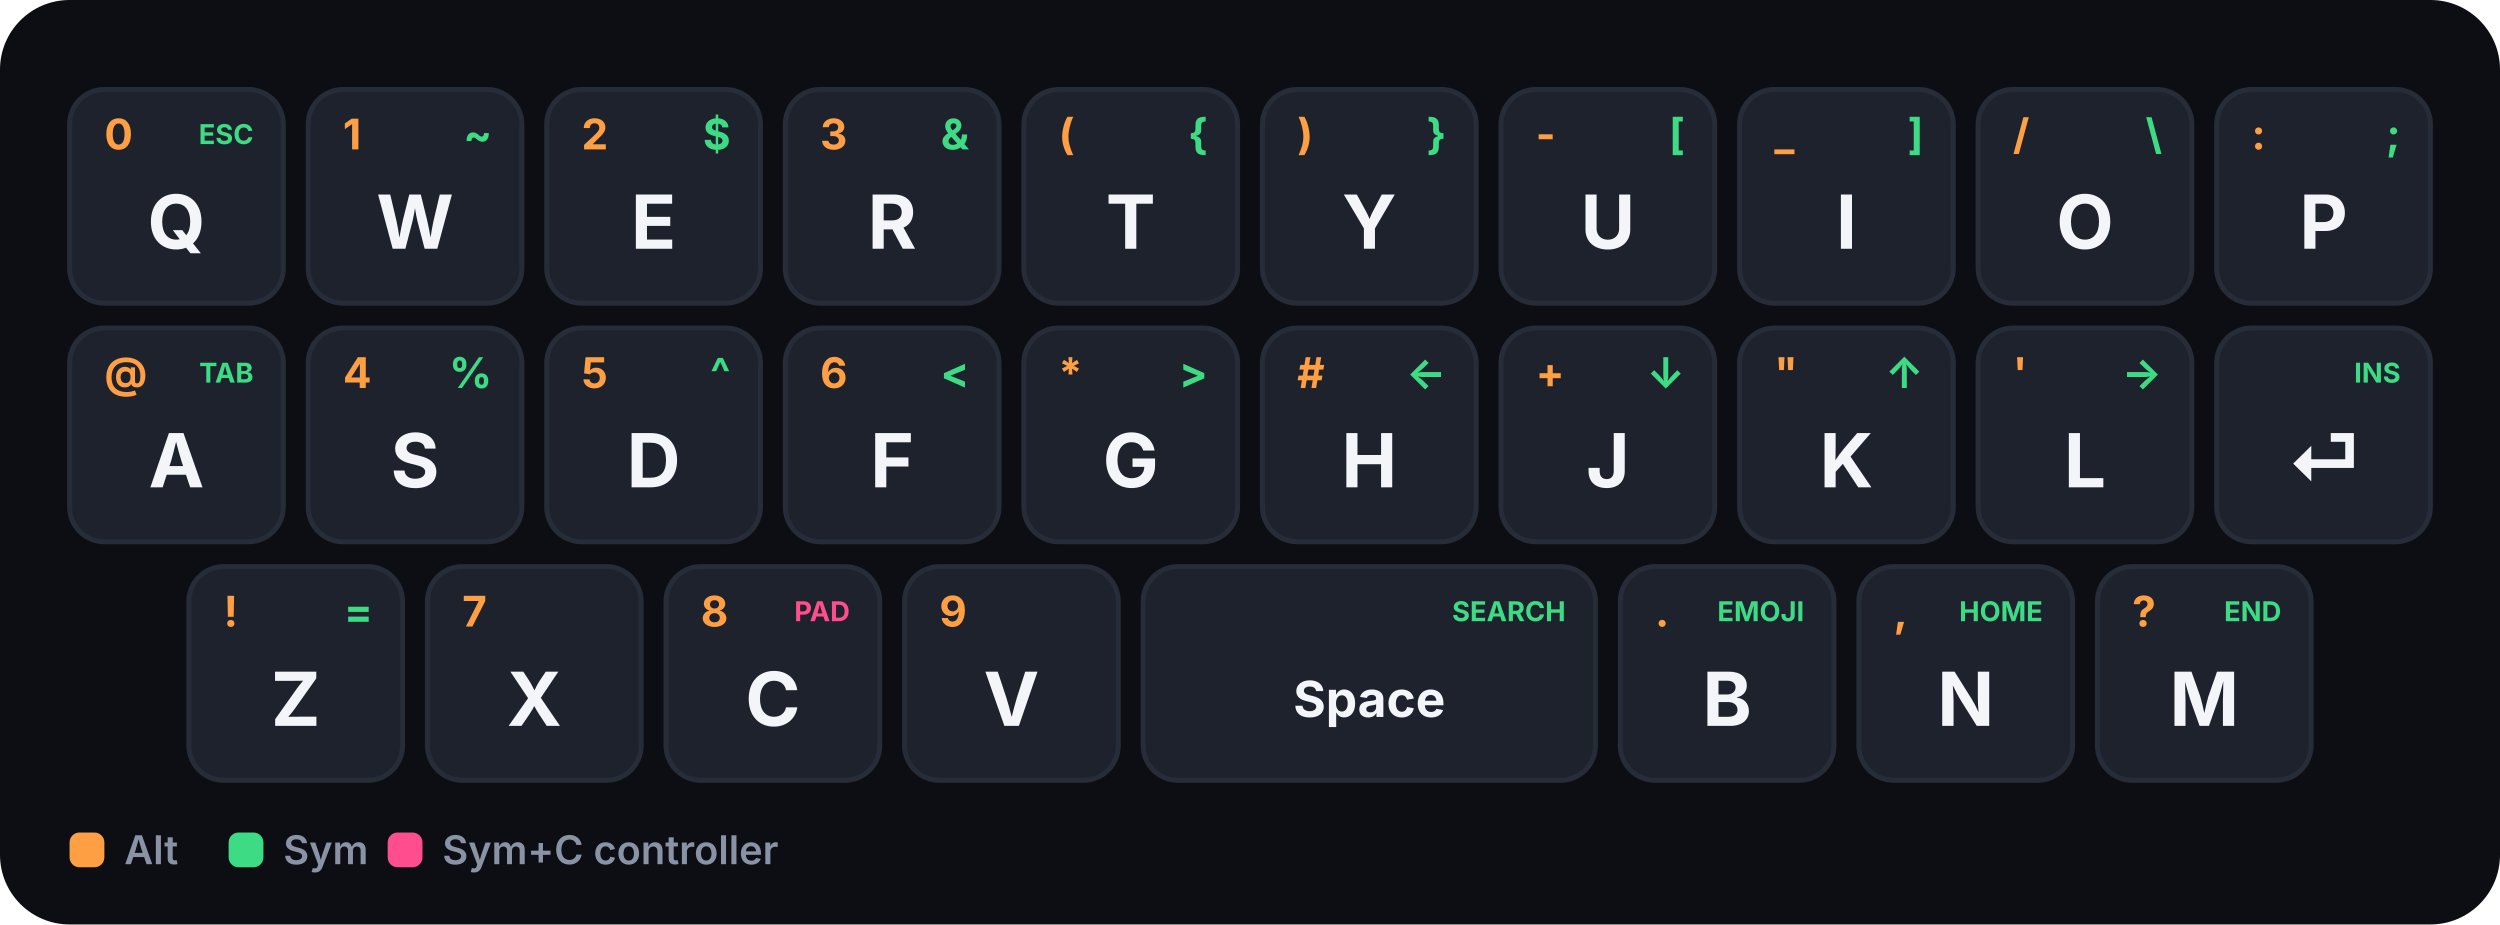
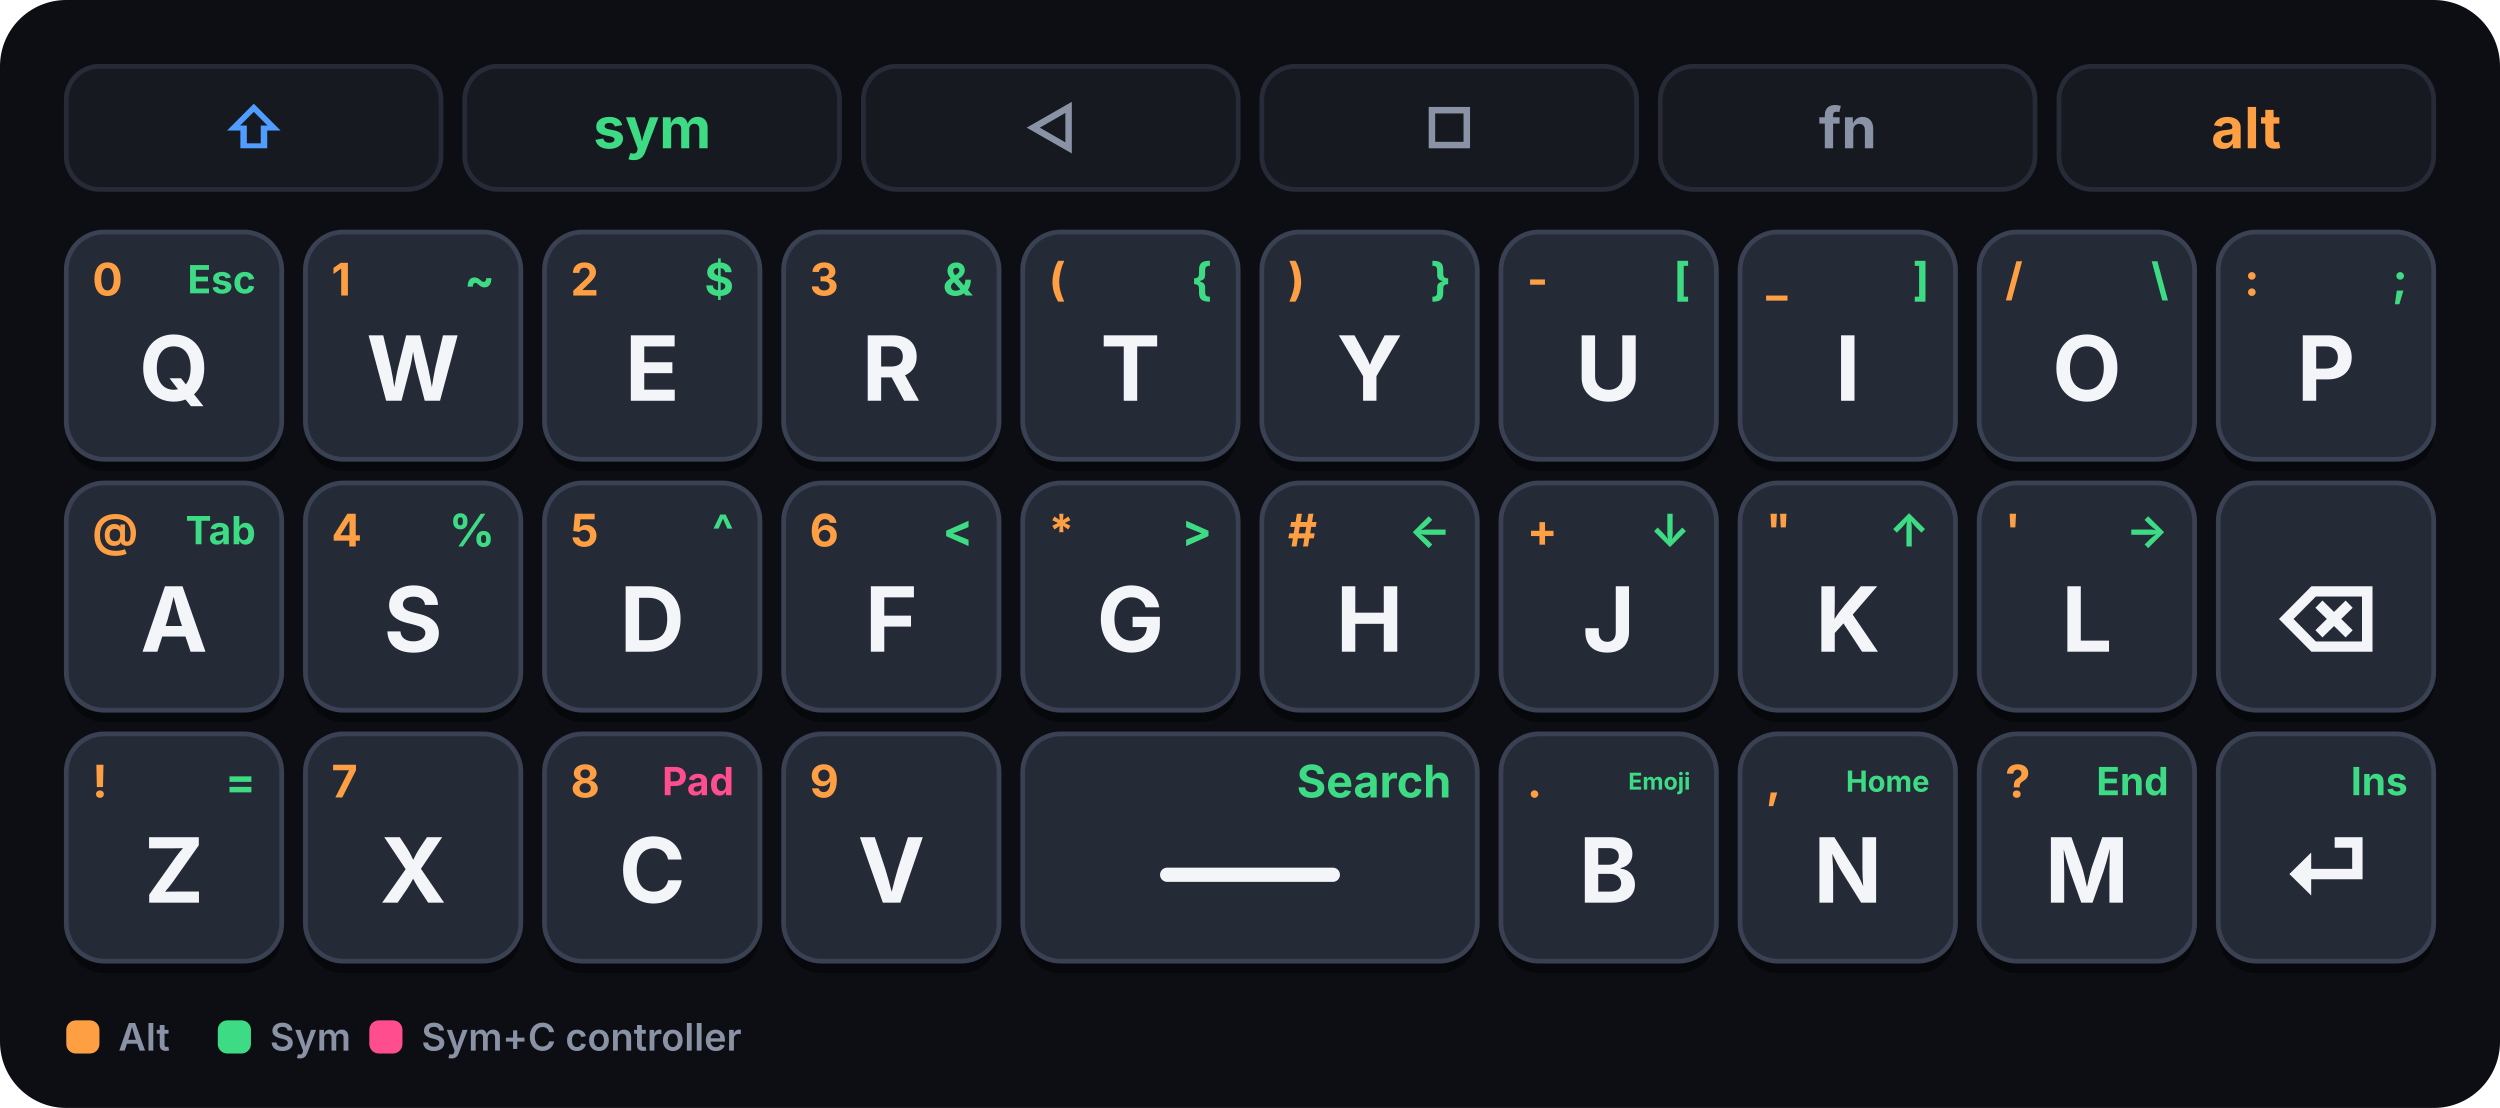
- <svg xmlns="http://www.w3.org/2000/svg" width="1006" height="372" viewBox="0 0 1006 372">
-   <rect width="1006" height="372" rx="28" fill="#0C0E13" />
-   <rect x="28.0" y="36" width="86" height="86" rx="14" fill="#1E222D" stroke="#272C39" stroke-width="2" />
-   <text x="71.0" y="89.3" dy="0.36em" font-family="Inter, 'Segoe UI', Roboto, Helvetica, Arial, sans-serif" font-size="30.0" font-weight="700" fill="#F3F5F9" text-anchor="middle">Q</text>
-   <text x="42.0" y="54.0" dy="0.36em" font-family="Inter, 'Segoe UI', Roboto, Helvetica, Arial, sans-serif" font-size="17.0" font-weight="700" fill="#FF9F43" text-anchor="start">0</text>
-   <text x="102.0" y="54.0" dy="0.36em" font-family="Inter, 'Segoe UI', Roboto, Helvetica, Arial, sans-serif" font-size="11.0" font-weight="700" fill="#3DDC84" text-anchor="end">ESC</text>
-   <rect x="124.0" y="36" width="86" height="86" rx="14" fill="#1E222D" stroke="#272C39" stroke-width="2" />
-   <text x="167.0" y="89.3" dy="0.36em" font-family="Inter, 'Segoe UI', Roboto, Helvetica, Arial, sans-serif" font-size="30.0" font-weight="700" fill="#F3F5F9" text-anchor="middle">W</text>
-   <text x="138.0" y="54.0" dy="0.36em" font-family="Inter, 'Segoe UI', Roboto, Helvetica, Arial, sans-serif" font-size="17.0" font-weight="700" fill="#FF9F43" text-anchor="start">1</text>
-   <text x="198.0" y="54.0" dy="0.36em" font-family="Inter, 'Segoe UI', Roboto, Helvetica, Arial, sans-serif" font-size="17.0" font-weight="700" fill="#3DDC84" text-anchor="end">~</text>
-   <rect x="220.0" y="36" width="86" height="86" rx="14" fill="#1E222D" stroke="#272C39" stroke-width="2" />
-   <text x="263.0" y="89.3" dy="0.36em" font-family="Inter, 'Segoe UI', Roboto, Helvetica, Arial, sans-serif" font-size="30.0" font-weight="700" fill="#F3F5F9" text-anchor="middle">E</text>
-   <text x="234.0" y="54.0" dy="0.36em" font-family="Inter, 'Segoe UI', Roboto, Helvetica, Arial, sans-serif" font-size="17.0" font-weight="700" fill="#FF9F43" text-anchor="start">2</text>
-   <text x="294.0" y="54.0" dy="0.36em" font-family="Inter, 'Segoe UI', Roboto, Helvetica, Arial, sans-serif" font-size="17.0" font-weight="700" fill="#3DDC84" text-anchor="end">$</text>
-   <rect x="316.0" y="36" width="86" height="86" rx="14" fill="#1E222D" stroke="#272C39" stroke-width="2" />
-   <text x="359.0" y="89.3" dy="0.36em" font-family="Inter, 'Segoe UI', Roboto, Helvetica, Arial, sans-serif" font-size="30.0" font-weight="700" fill="#F3F5F9" text-anchor="middle">R</text>
-   <text x="330.0" y="54.0" dy="0.36em" font-family="Inter, 'Segoe UI', Roboto, Helvetica, Arial, sans-serif" font-size="17.0" font-weight="700" fill="#FF9F43" text-anchor="start">3</text>
-   <text x="390.0" y="54.0" dy="0.36em" font-family="Inter, 'Segoe UI', Roboto, Helvetica, Arial, sans-serif" font-size="17.0" font-weight="700" fill="#3DDC84" text-anchor="end">&amp;</text>
-   <rect x="412.0" y="36" width="86" height="86" rx="14" fill="#1E222D" stroke="#272C39" stroke-width="2" />
-   <text x="455.0" y="89.3" dy="0.36em" font-family="Inter, 'Segoe UI', Roboto, Helvetica, Arial, sans-serif" font-size="30.0" font-weight="700" fill="#F3F5F9" text-anchor="middle">T</text>
-   <text x="426.0" y="54.0" dy="0.36em" font-family="Inter, 'Segoe UI', Roboto, Helvetica, Arial, sans-serif" font-size="17.0" font-weight="700" fill="#FF9F43" text-anchor="start">(</text>
-   <text x="486.0" y="54.0" dy="0.36em" font-family="Inter, 'Segoe UI', Roboto, Helvetica, Arial, sans-serif" font-size="17.0" font-weight="700" fill="#3DDC84" text-anchor="end">{</text>
-   <rect x="508.0" y="36" width="86" height="86" rx="14" fill="#1E222D" stroke="#272C39" stroke-width="2" />
-   <text x="551.0" y="89.3" dy="0.36em" font-family="Inter, 'Segoe UI', Roboto, Helvetica, Arial, sans-serif" font-size="30.0" font-weight="700" fill="#F3F5F9" text-anchor="middle">Y</text>
-   <text x="522.0" y="54.0" dy="0.36em" font-family="Inter, 'Segoe UI', Roboto, Helvetica, Arial, sans-serif" font-size="17.0" font-weight="700" fill="#FF9F43" text-anchor="start">)</text>
-   <text x="582.0" y="54.0" dy="0.36em" font-family="Inter, 'Segoe UI', Roboto, Helvetica, Arial, sans-serif" font-size="17.0" font-weight="700" fill="#3DDC84" text-anchor="end">}</text>
-   <rect x="604.0" y="36" width="86" height="86" rx="14" fill="#1E222D" stroke="#272C39" stroke-width="2" />
-   <text x="647.0" y="89.3" dy="0.36em" font-family="Inter, 'Segoe UI', Roboto, Helvetica, Arial, sans-serif" font-size="30.0" font-weight="700" fill="#F3F5F9" text-anchor="middle">U</text>
-   <text x="618.0" y="54.0" dy="0.36em" font-family="Inter, 'Segoe UI', Roboto, Helvetica, Arial, sans-serif" font-size="17.0" font-weight="700" fill="#FF9F43" text-anchor="start">-</text>
-   <text x="678.0" y="54.0" dy="0.36em" font-family="Inter, 'Segoe UI', Roboto, Helvetica, Arial, sans-serif" font-size="17.0" font-weight="700" fill="#3DDC84" text-anchor="end">[</text>
-   <rect x="700.0" y="36" width="86" height="86" rx="14" fill="#1E222D" stroke="#272C39" stroke-width="2" />
-   <text x="743.0" y="89.3" dy="0.36em" font-family="Inter, 'Segoe UI', Roboto, Helvetica, Arial, sans-serif" font-size="30.0" font-weight="700" fill="#F3F5F9" text-anchor="middle">I</text>
-   <text x="714.0" y="54.0" dy="0.36em" font-family="Inter, 'Segoe UI', Roboto, Helvetica, Arial, sans-serif" font-size="17.0" font-weight="700" fill="#FF9F43" text-anchor="start">_</text>
-   <text x="774.0" y="54.0" dy="0.36em" font-family="Inter, 'Segoe UI', Roboto, Helvetica, Arial, sans-serif" font-size="17.0" font-weight="700" fill="#3DDC84" text-anchor="end">]</text>
-   <rect x="796.0" y="36" width="86" height="86" rx="14" fill="#1E222D" stroke="#272C39" stroke-width="2" />
-   <text x="839.0" y="89.3" dy="0.36em" font-family="Inter, 'Segoe UI', Roboto, Helvetica, Arial, sans-serif" font-size="30.0" font-weight="700" fill="#F3F5F9" text-anchor="middle">O</text>
-   <text x="810.0" y="54.0" dy="0.36em" font-family="Inter, 'Segoe UI', Roboto, Helvetica, Arial, sans-serif" font-size="17.0" font-weight="700" fill="#FF9F43" text-anchor="start">/</text>
-   <text x="870.0" y="54.0" dy="0.36em" font-family="Inter, 'Segoe UI', Roboto, Helvetica, Arial, sans-serif" font-size="17.0" font-weight="700" fill="#3DDC84" text-anchor="end">\</text>
-   <rect x="892.0" y="36" width="86" height="86" rx="14" fill="#1E222D" stroke="#272C39" stroke-width="2" />
-   <text x="935.0" y="89.3" dy="0.36em" font-family="Inter, 'Segoe UI', Roboto, Helvetica, Arial, sans-serif" font-size="30.0" font-weight="700" fill="#F3F5F9" text-anchor="middle">P</text>
-   <text x="906.0" y="54.0" dy="0.36em" font-family="Inter, 'Segoe UI', Roboto, Helvetica, Arial, sans-serif" font-size="17.0" font-weight="700" fill="#FF9F43" text-anchor="start">:</text>
-   <text x="966.0" y="54.0" dy="0.36em" font-family="Inter, 'Segoe UI', Roboto, Helvetica, Arial, sans-serif" font-size="17.0" font-weight="700" fill="#3DDC84" text-anchor="end">;</text>
-   <rect x="28.0" y="132" width="86" height="86" rx="14" fill="#1E222D" stroke="#272C39" stroke-width="2" />
-   <text x="71.0" y="185.3" dy="0.36em" font-family="Inter, 'Segoe UI', Roboto, Helvetica, Arial, sans-serif" font-size="30.0" font-weight="700" fill="#F3F5F9" text-anchor="middle">A</text>
-   <text x="42.0" y="150.0" dy="0.36em" font-family="Inter, 'Segoe UI', Roboto, Helvetica, Arial, sans-serif" font-size="17.0" font-weight="700" fill="#FF9F43" text-anchor="start">@</text>
-   <text x="102.0" y="150.0" dy="0.36em" font-family="Inter, 'Segoe UI', Roboto, Helvetica, Arial, sans-serif" font-size="11.0" font-weight="700" fill="#3DDC84" text-anchor="end">TAB</text>
-   <rect x="124.0" y="132" width="86" height="86" rx="14" fill="#1E222D" stroke="#272C39" stroke-width="2" />
-   <text x="167.0" y="185.3" dy="0.36em" font-family="Inter, 'Segoe UI', Roboto, Helvetica, Arial, sans-serif" font-size="30.0" font-weight="700" fill="#F3F5F9" text-anchor="middle">S</text>
-   <text x="138.0" y="150.0" dy="0.36em" font-family="Inter, 'Segoe UI', Roboto, Helvetica, Arial, sans-serif" font-size="17.0" font-weight="700" fill="#FF9F43" text-anchor="start">4</text>
-   <text x="198.0" y="150.0" dy="0.36em" font-family="Inter, 'Segoe UI', Roboto, Helvetica, Arial, sans-serif" font-size="17.0" font-weight="700" fill="#3DDC84" text-anchor="end">%</text>
-   <rect x="220.0" y="132" width="86" height="86" rx="14" fill="#1E222D" stroke="#272C39" stroke-width="2" />
-   <text x="263.0" y="185.3" dy="0.36em" font-family="Inter, 'Segoe UI', Roboto, Helvetica, Arial, sans-serif" font-size="30.0" font-weight="700" fill="#F3F5F9" text-anchor="middle">D</text>
-   <text x="234.0" y="150.0" dy="0.36em" font-family="Inter, 'Segoe UI', Roboto, Helvetica, Arial, sans-serif" font-size="17.0" font-weight="700" fill="#FF9F43" text-anchor="start">5</text>
-   <text x="294.0" y="150.0" dy="0.36em" font-family="Inter, 'Segoe UI', Roboto, Helvetica, Arial, sans-serif" font-size="17.0" font-weight="700" fill="#3DDC84" text-anchor="end">^</text>
-   <rect x="316.0" y="132" width="86" height="86" rx="14" fill="#1E222D" stroke="#272C39" stroke-width="2" />
-   <text x="359.0" y="185.3" dy="0.36em" font-family="Inter, 'Segoe UI', Roboto, Helvetica, Arial, sans-serif" font-size="30.0" font-weight="700" fill="#F3F5F9" text-anchor="middle">F</text>
-   <text x="330.0" y="150.0" dy="0.36em" font-family="Inter, 'Segoe UI', Roboto, Helvetica, Arial, sans-serif" font-size="17.0" font-weight="700" fill="#FF9F43" text-anchor="start">6</text>
-   <text x="390.0" y="150.0" dy="0.36em" font-family="Inter, 'Segoe UI', Roboto, Helvetica, Arial, sans-serif" font-size="17.0" font-weight="700" fill="#3DDC84" text-anchor="end">&lt;</text>
-   <rect x="412.0" y="132" width="86" height="86" rx="14" fill="#1E222D" stroke="#272C39" stroke-width="2" />
-   <text x="455.0" y="185.3" dy="0.36em" font-family="Inter, 'Segoe UI', Roboto, Helvetica, Arial, sans-serif" font-size="30.0" font-weight="700" fill="#F3F5F9" text-anchor="middle">G</text>
-   <text x="426.0" y="150.0" dy="0.36em" font-family="Inter, 'Segoe UI', Roboto, Helvetica, Arial, sans-serif" font-size="17.0" font-weight="700" fill="#FF9F43" text-anchor="start">*</text>
-   <text x="486.0" y="150.0" dy="0.36em" font-family="Inter, 'Segoe UI', Roboto, Helvetica, Arial, sans-serif" font-size="17.0" font-weight="700" fill="#3DDC84" text-anchor="end">&gt;</text>
-   <rect x="508.0" y="132" width="86" height="86" rx="14" fill="#1E222D" stroke="#272C39" stroke-width="2" />
-   <text x="551.0" y="185.3" dy="0.36em" font-family="Inter, 'Segoe UI', Roboto, Helvetica, Arial, sans-serif" font-size="30.0" font-weight="700" fill="#F3F5F9" text-anchor="middle">H</text>
-   <text x="522.0" y="150.0" dy="0.36em" font-family="Inter, 'Segoe UI', Roboto, Helvetica, Arial, sans-serif" font-size="17.0" font-weight="700" fill="#FF9F43" text-anchor="start">#</text>
-   <text x="582.0" y="150.0" dy="0.36em" font-family="Inter, 'Segoe UI', Roboto, Helvetica, Arial, sans-serif" font-size="17.0" font-weight="700" fill="#3DDC84" text-anchor="end">←</text>
-   <rect x="604.0" y="132" width="86" height="86" rx="14" fill="#1E222D" stroke="#272C39" stroke-width="2" />
-   <text x="647.0" y="185.3" dy="0.36em" font-family="Inter, 'Segoe UI', Roboto, Helvetica, Arial, sans-serif" font-size="30.0" font-weight="700" fill="#F3F5F9" text-anchor="middle">J</text>
-   <text x="618.0" y="150.0" dy="0.36em" font-family="Inter, 'Segoe UI', Roboto, Helvetica, Arial, sans-serif" font-size="17.0" font-weight="700" fill="#FF9F43" text-anchor="start">+</text>
-   <text x="678.0" y="150.0" dy="0.36em" font-family="Inter, 'Segoe UI', Roboto, Helvetica, Arial, sans-serif" font-size="17.0" font-weight="700" fill="#3DDC84" text-anchor="end">↓</text>
-   <rect x="700.0" y="132" width="86" height="86" rx="14" fill="#1E222D" stroke="#272C39" stroke-width="2" />
-   <text x="743.0" y="185.3" dy="0.36em" font-family="Inter, 'Segoe UI', Roboto, Helvetica, Arial, sans-serif" font-size="30.0" font-weight="700" fill="#F3F5F9" text-anchor="middle">K</text>
-   <text x="714.0" y="150.0" dy="0.36em" font-family="Inter, 'Segoe UI', Roboto, Helvetica, Arial, sans-serif" font-size="17.0" font-weight="700" fill="#FF9F43" text-anchor="start">"</text>
-   <text x="774.0" y="150.0" dy="0.36em" font-family="Inter, 'Segoe UI', Roboto, Helvetica, Arial, sans-serif" font-size="17.0" font-weight="700" fill="#3DDC84" text-anchor="end">↑</text>
-   <rect x="796.0" y="132" width="86" height="86" rx="14" fill="#1E222D" stroke="#272C39" stroke-width="2" />
-   <text x="839.0" y="185.3" dy="0.36em" font-family="Inter, 'Segoe UI', Roboto, Helvetica, Arial, sans-serif" font-size="30.0" font-weight="700" fill="#F3F5F9" text-anchor="middle">L</text>
-   <text x="810.0" y="150.0" dy="0.36em" font-family="Inter, 'Segoe UI', Roboto, Helvetica, Arial, sans-serif" font-size="17.0" font-weight="700" fill="#FF9F43" text-anchor="start">'</text>
-   <text x="870.0" y="150.0" dy="0.36em" font-family="Inter, 'Segoe UI', Roboto, Helvetica, Arial, sans-serif" font-size="17.0" font-weight="700" fill="#3DDC84" text-anchor="end">→</text>
-   <rect x="892.0" y="132" width="86" height="86" rx="14" fill="#1E222D" stroke="#272C39" stroke-width="2" />
-   <text x="935.0" y="185.3" dy="0.36em" font-family="Inter, 'Segoe UI', Roboto, Helvetica, Arial, sans-serif" font-size="30.0" font-weight="700" fill="#F3F5F9" text-anchor="middle">⏎</text>
-   <text x="966.0" y="150.0" dy="0.36em" font-family="Inter, 'Segoe UI', Roboto, Helvetica, Arial, sans-serif" font-size="11.0" font-weight="700" fill="#3DDC84" text-anchor="end">INS</text>
-   <rect x="76.0" y="228" width="86" height="86" rx="14" fill="#1E222D" stroke="#272C39" stroke-width="2" />
-   <text x="119.0" y="281.3" dy="0.36em" font-family="Inter, 'Segoe UI', Roboto, Helvetica, Arial, sans-serif" font-size="30.0" font-weight="700" fill="#F3F5F9" text-anchor="middle">Z</text>
-   <text x="90.0" y="246.0" dy="0.36em" font-family="Inter, 'Segoe UI', Roboto, Helvetica, Arial, sans-serif" font-size="17.0" font-weight="700" fill="#FF9F43" text-anchor="start">!</text>
-   <text x="150.0" y="246.0" dy="0.36em" font-family="Inter, 'Segoe UI', Roboto, Helvetica, Arial, sans-serif" font-size="17.0" font-weight="700" fill="#3DDC84" text-anchor="end">=</text>
-   <rect x="172.0" y="228" width="86" height="86" rx="14" fill="#1E222D" stroke="#272C39" stroke-width="2" />
-   <text x="215.0" y="281.3" dy="0.36em" font-family="Inter, 'Segoe UI', Roboto, Helvetica, Arial, sans-serif" font-size="30.0" font-weight="700" fill="#F3F5F9" text-anchor="middle">X</text>
-   <text x="186.0" y="246.0" dy="0.36em" font-family="Inter, 'Segoe UI', Roboto, Helvetica, Arial, sans-serif" font-size="17.0" font-weight="700" fill="#FF9F43" text-anchor="start">7</text>
-   <rect x="268.0" y="228" width="86" height="86" rx="14" fill="#1E222D" stroke="#272C39" stroke-width="2" />
-   <text x="311.0" y="281.3" dy="0.36em" font-family="Inter, 'Segoe UI', Roboto, Helvetica, Arial, sans-serif" font-size="30.0" font-weight="700" fill="#F3F5F9" text-anchor="middle">C</text>
-   <text x="282.0" y="246.0" dy="0.36em" font-family="Inter, 'Segoe UI', Roboto, Helvetica, Arial, sans-serif" font-size="17.0" font-weight="700" fill="#FF9F43" text-anchor="start">8</text>
-   <text x="342.0" y="246.0" dy="0.36em" font-family="Inter, 'Segoe UI', Roboto, Helvetica, Arial, sans-serif" font-size="11.0" font-weight="700" fill="#FF4D8D" text-anchor="end">PAD</text>
-   <rect x="364.0" y="228" width="86" height="86" rx="14" fill="#1E222D" stroke="#272C39" stroke-width="2" />
-   <text x="407.0" y="281.3" dy="0.36em" font-family="Inter, 'Segoe UI', Roboto, Helvetica, Arial, sans-serif" font-size="30.0" font-weight="700" fill="#F3F5F9" text-anchor="middle">V</text>
-   <text x="378.0" y="246.0" dy="0.36em" font-family="Inter, 'Segoe UI', Roboto, Helvetica, Arial, sans-serif" font-size="17.0" font-weight="700" fill="#FF9F43" text-anchor="start">9</text>
-   <rect x="460.0" y="228" width="182" height="86" rx="14" fill="#1E222D" stroke="#272C39" stroke-width="2" />
-   <text x="551.0" y="281.3" dy="0.36em" font-family="Inter, 'Segoe UI', Roboto, Helvetica, Arial, sans-serif" font-size="20.0" font-weight="700" fill="#F3F5F9" text-anchor="middle">Space</text>
-   <text x="630.0" y="246.0" dy="0.36em" font-family="Inter, 'Segoe UI', Roboto, Helvetica, Arial, sans-serif" font-size="11.0" font-weight="700" fill="#3DDC84" text-anchor="end">SEARCH</text>
-   <rect x="652.0" y="228" width="86" height="86" rx="14" fill="#1E222D" stroke="#272C39" stroke-width="2" />
-   <text x="695.0" y="281.3" dy="0.36em" font-family="Inter, 'Segoe UI', Roboto, Helvetica, Arial, sans-serif" font-size="30.0" font-weight="700" fill="#F3F5F9" text-anchor="middle">B</text>
-   <text x="666.0" y="246.0" dy="0.36em" font-family="Inter, 'Segoe UI', Roboto, Helvetica, Arial, sans-serif" font-size="17.0" font-weight="700" fill="#FF9F43" text-anchor="start">.</text>
-   <text x="726.0" y="246.0" dy="0.36em" font-family="Inter, 'Segoe UI', Roboto, Helvetica, Arial, sans-serif" font-size="11.0" font-weight="700" fill="#3DDC84" text-anchor="end">EMOJI</text>
-   <rect x="748.0" y="228" width="86" height="86" rx="14" fill="#1E222D" stroke="#272C39" stroke-width="2" />
-   <text x="791.0" y="281.3" dy="0.36em" font-family="Inter, 'Segoe UI', Roboto, Helvetica, Arial, sans-serif" font-size="30.0" font-weight="700" fill="#F3F5F9" text-anchor="middle">N</text>
-   <text x="762.0" y="246.0" dy="0.36em" font-family="Inter, 'Segoe UI', Roboto, Helvetica, Arial, sans-serif" font-size="17.0" font-weight="700" fill="#FF9F43" text-anchor="start">,</text>
-   <text x="822.0" y="246.0" dy="0.36em" font-family="Inter, 'Segoe UI', Roboto, Helvetica, Arial, sans-serif" font-size="11.0" font-weight="700" fill="#3DDC84" text-anchor="end">HOME</text>
-   <rect x="844.0" y="228" width="86" height="86" rx="14" fill="#1E222D" stroke="#272C39" stroke-width="2" />
-   <text x="887.0" y="281.3" dy="0.36em" font-family="Inter, 'Segoe UI', Roboto, Helvetica, Arial, sans-serif" font-size="30.0" font-weight="700" fill="#F3F5F9" text-anchor="middle">M</text>
-   <text x="858.0" y="246.0" dy="0.36em" font-family="Inter, 'Segoe UI', Roboto, Helvetica, Arial, sans-serif" font-size="17.0" font-weight="700" fill="#FF9F43" text-anchor="start">?</text>
-   <text x="918.0" y="246.0" dy="0.36em" font-family="Inter, 'Segoe UI', Roboto, Helvetica, Arial, sans-serif" font-size="11.0" font-weight="700" fill="#3DDC84" text-anchor="end">END</text>
-   <rect x="28" y="335" width="14" height="14" rx="4" fill="#FF9F43" />
-   <text x="50.0" y="342.0" dy="0.36em" font-family="Inter, 'Segoe UI', Roboto, Helvetica, Arial, sans-serif" font-size="16.0" font-weight="600" fill="#8A93A6" text-anchor="start">Alt</text>
-   <rect x="92" y="335" width="14" height="14" rx="4" fill="#3DDC84" />
-   <text x="114.0" y="342.0" dy="0.36em" font-family="Inter, 'Segoe UI', Roboto, Helvetica, Arial, sans-serif" font-size="16.0" font-weight="600" fill="#8A93A6" text-anchor="start">Sym</text>
-   <rect x="156" y="335" width="14" height="14" rx="4" fill="#FF4D8D" />
-   <text x="178.0" y="342.0" dy="0.36em" font-family="Inter, 'Segoe UI', Roboto, Helvetica, Arial, sans-serif" font-size="16.0" font-weight="600" fill="#8A93A6" text-anchor="start">Sym+C controller</text>
+ <svg xmlns="http://www.w3.org/2000/svg" width="1056" height="468" viewBox="0 0 1056 468">
+   <rect width="1056" height="468" rx="28" fill="#0C0E13" />
+   <rect x="28.0" y="28" width="158.3" height="52" rx="14" fill="#161920" stroke="#262B37" stroke-width="2" />
+   <text x="107.2" y="54.0" dy="0.36em" font-family="Inter, 'Segoe UI', Roboto, Helvetica, Arial, sans-serif" font-size="24.0" font-weight="700" fill="#4F9DFF" text-anchor="middle">⇧</text>
+   <rect x="196.3" y="28" width="158.3" height="52" rx="14" fill="#161920" stroke="#262B37" stroke-width="2" />
+   <text x="275.5" y="54.0" dy="0.36em" font-family="Inter, 'Segoe UI', Roboto, Helvetica, Arial, sans-serif" font-size="24.0" font-weight="700" fill="#3DDC84" text-anchor="middle">sym</text>
+   <rect x="364.7" y="28" width="158.3" height="52" rx="14" fill="#161920" stroke="#262B37" stroke-width="2" />
+   <text x="443.8" y="54.0" dy="0.36em" font-family="Inter, 'Segoe UI', Roboto, Helvetica, Arial, sans-serif" font-size="24.0" font-weight="700" fill="#8A93A6" text-anchor="middle">◁</text>
+   <rect x="533.0" y="28" width="158.3" height="52" rx="14" fill="#161920" stroke="#262B37" stroke-width="2" />
+   <text x="612.2" y="54.0" dy="0.36em" font-family="Inter, 'Segoe UI', Roboto, Helvetica, Arial, sans-serif" font-size="24.0" font-weight="700" fill="#8A93A6" text-anchor="middle">□</text>
+   <rect x="701.3" y="28" width="158.3" height="52" rx="14" fill="#161920" stroke="#262B37" stroke-width="2" />
+   <text x="780.5" y="54.0" dy="0.36em" font-family="Inter, 'Segoe UI', Roboto, Helvetica, Arial, sans-serif" font-size="24.0" font-weight="700" fill="#8A93A6" text-anchor="middle">fn</text>
+   <rect x="869.7" y="28" width="158.3" height="52" rx="14" fill="#161920" stroke="#262B37" stroke-width="2" />
+   <text x="948.8" y="54.0" dy="0.36em" font-family="Inter, 'Segoe UI', Roboto, Helvetica, Arial, sans-serif" font-size="24.0" font-weight="700" fill="#FF9F43" text-anchor="middle">alt</text>
+   <rect x="28.0" y="103" width="91.0" height="96" rx="16" fill="#07080B" />
+   <rect x="28.0" y="98" width="91.0" height="96" rx="16" fill="#252A37" stroke="#3A4152" stroke-width="2" />
+   <text x="73.5" y="155.6" dy="0.36em" font-family="Inter, 'Segoe UI', Roboto, Helvetica, Arial, sans-serif" font-size="38.0" font-weight="700" fill="#F3F5F9" text-anchor="middle">Q</text>
+   <text x="39.0" y="118.0" dy="0.36em" font-family="Inter, 'Segoe UI', Roboto, Helvetica, Arial, sans-serif" font-size="19.0" font-weight="700" fill="#FF9F43" text-anchor="start">0</text>
+   <text x="108.0" y="118.0" dy="0.36em" font-family="Inter, 'Segoe UI', Roboto, Helvetica, Arial, sans-serif" font-size="16.4" font-weight="700" fill="#3DDC84" text-anchor="end">Esc</text>
+   <rect x="129.0" y="103" width="91.0" height="96" rx="16" fill="#07080B" />
+   <rect x="129.0" y="98" width="91.0" height="96" rx="16" fill="#252A37" stroke="#3A4152" stroke-width="2" />
+   <text x="174.5" y="155.6" dy="0.36em" font-family="Inter, 'Segoe UI', Roboto, Helvetica, Arial, sans-serif" font-size="38.0" font-weight="700" fill="#F3F5F9" text-anchor="middle">W</text>
+   <text x="140.0" y="118.0" dy="0.36em" font-family="Inter, 'Segoe UI', Roboto, Helvetica, Arial, sans-serif" font-size="19.0" font-weight="700" fill="#FF9F43" text-anchor="start">1</text>
+   <text x="209.0" y="118.0" dy="0.36em" font-family="Inter, 'Segoe UI', Roboto, Helvetica, Arial, sans-serif" font-size="19.0" font-weight="700" fill="#3DDC84" text-anchor="end">~</text>
+   <rect x="230.0" y="103" width="91.0" height="96" rx="16" fill="#07080B" />
+   <rect x="230.0" y="98" width="91.0" height="96" rx="16" fill="#252A37" stroke="#3A4152" stroke-width="2" />
+   <text x="275.5" y="155.6" dy="0.36em" font-family="Inter, 'Segoe UI', Roboto, Helvetica, Arial, sans-serif" font-size="38.0" font-weight="700" fill="#F3F5F9" text-anchor="middle">E</text>
+   <text x="241.0" y="118.0" dy="0.36em" font-family="Inter, 'Segoe UI', Roboto, Helvetica, Arial, sans-serif" font-size="19.0" font-weight="700" fill="#FF9F43" text-anchor="start">2</text>
+   <text x="310.0" y="118.0" dy="0.36em" font-family="Inter, 'Segoe UI', Roboto, Helvetica, Arial, sans-serif" font-size="19.0" font-weight="700" fill="#3DDC84" text-anchor="end">$</text>
+   <rect x="331.0" y="103" width="91.0" height="96" rx="16" fill="#07080B" />
+   <rect x="331.0" y="98" width="91.0" height="96" rx="16" fill="#252A37" stroke="#3A4152" stroke-width="2" />
+   <text x="376.5" y="155.6" dy="0.36em" font-family="Inter, 'Segoe UI', Roboto, Helvetica, Arial, sans-serif" font-size="38.0" font-weight="700" fill="#F3F5F9" text-anchor="middle">R</text>
+   <text x="342.0" y="118.0" dy="0.36em" font-family="Inter, 'Segoe UI', Roboto, Helvetica, Arial, sans-serif" font-size="19.0" font-weight="700" fill="#FF9F43" text-anchor="start">3</text>
+   <text x="411.0" y="118.0" dy="0.36em" font-family="Inter, 'Segoe UI', Roboto, Helvetica, Arial, sans-serif" font-size="19.0" font-weight="700" fill="#3DDC84" text-anchor="end">&amp;</text>
+   <rect x="432.0" y="103" width="91.0" height="96" rx="16" fill="#07080B" />
+   <rect x="432.0" y="98" width="91.0" height="96" rx="16" fill="#252A37" stroke="#3A4152" stroke-width="2" />
+   <text x="477.5" y="155.6" dy="0.36em" font-family="Inter, 'Segoe UI', Roboto, Helvetica, Arial, sans-serif" font-size="38.0" font-weight="700" fill="#F3F5F9" text-anchor="middle">T</text>
+   <text x="443.0" y="118.0" dy="0.36em" font-family="Inter, 'Segoe UI', Roboto, Helvetica, Arial, sans-serif" font-size="19.0" font-weight="700" fill="#FF9F43" text-anchor="start">(</text>
+   <text x="512.0" y="118.0" dy="0.36em" font-family="Inter, 'Segoe UI', Roboto, Helvetica, Arial, sans-serif" font-size="19.0" font-weight="700" fill="#3DDC84" text-anchor="end">{</text>
+   <rect x="533.0" y="103" width="91.0" height="96" rx="16" fill="#07080B" />
+   <rect x="533.0" y="98" width="91.0" height="96" rx="16" fill="#252A37" stroke="#3A4152" stroke-width="2" />
+   <text x="578.5" y="155.6" dy="0.36em" font-family="Inter, 'Segoe UI', Roboto, Helvetica, Arial, sans-serif" font-size="38.0" font-weight="700" fill="#F3F5F9" text-anchor="middle">Y</text>
+   <text x="544.0" y="118.0" dy="0.36em" font-family="Inter, 'Segoe UI', Roboto, Helvetica, Arial, sans-serif" font-size="19.0" font-weight="700" fill="#FF9F43" text-anchor="start">)</text>
+   <text x="613.0" y="118.0" dy="0.36em" font-family="Inter, 'Segoe UI', Roboto, Helvetica, Arial, sans-serif" font-size="19.0" font-weight="700" fill="#3DDC84" text-anchor="end">}</text>
+   <rect x="634.0" y="103" width="91.0" height="96" rx="16" fill="#07080B" />
+   <rect x="634.0" y="98" width="91.0" height="96" rx="16" fill="#252A37" stroke="#3A4152" stroke-width="2" />
+   <text x="679.5" y="155.6" dy="0.36em" font-family="Inter, 'Segoe UI', Roboto, Helvetica, Arial, sans-serif" font-size="38.0" font-weight="700" fill="#F3F5F9" text-anchor="middle">U</text>
+   <text x="645.0" y="118.0" dy="0.36em" font-family="Inter, 'Segoe UI', Roboto, Helvetica, Arial, sans-serif" font-size="19.0" font-weight="700" fill="#FF9F43" text-anchor="start">-</text>
+   <text x="714.0" y="118.0" dy="0.36em" font-family="Inter, 'Segoe UI', Roboto, Helvetica, Arial, sans-serif" font-size="19.0" font-weight="700" fill="#3DDC84" text-anchor="end">[</text>
+   <rect x="735.0" y="103" width="91.0" height="96" rx="16" fill="#07080B" />
+   <rect x="735.0" y="98" width="91.0" height="96" rx="16" fill="#252A37" stroke="#3A4152" stroke-width="2" />
+   <text x="780.5" y="155.6" dy="0.36em" font-family="Inter, 'Segoe UI', Roboto, Helvetica, Arial, sans-serif" font-size="38.0" font-weight="700" fill="#F3F5F9" text-anchor="middle">I</text>
+   <text x="746.0" y="118.0" dy="0.36em" font-family="Inter, 'Segoe UI', Roboto, Helvetica, Arial, sans-serif" font-size="19.0" font-weight="700" fill="#FF9F43" text-anchor="start">_</text>
+   <text x="815.0" y="118.0" dy="0.36em" font-family="Inter, 'Segoe UI', Roboto, Helvetica, Arial, sans-serif" font-size="19.0" font-weight="700" fill="#3DDC84" text-anchor="end">]</text>
+   <rect x="836.0" y="103" width="91.0" height="96" rx="16" fill="#07080B" />
+   <rect x="836.0" y="98" width="91.0" height="96" rx="16" fill="#252A37" stroke="#3A4152" stroke-width="2" />
+   <text x="881.5" y="155.6" dy="0.36em" font-family="Inter, 'Segoe UI', Roboto, Helvetica, Arial, sans-serif" font-size="38.0" font-weight="700" fill="#F3F5F9" text-anchor="middle">O</text>
+   <text x="847.0" y="118.0" dy="0.36em" font-family="Inter, 'Segoe UI', Roboto, Helvetica, Arial, sans-serif" font-size="19.0" font-weight="700" fill="#FF9F43" text-anchor="start">/</text>
+   <text x="916.0" y="118.0" dy="0.36em" font-family="Inter, 'Segoe UI', Roboto, Helvetica, Arial, sans-serif" font-size="19.0" font-weight="700" fill="#3DDC84" text-anchor="end">\</text>
+   <rect x="937.0" y="103" width="91.0" height="96" rx="16" fill="#07080B" />
+   <rect x="937.0" y="98" width="91.0" height="96" rx="16" fill="#252A37" stroke="#3A4152" stroke-width="2" />
+   <text x="982.5" y="155.6" dy="0.36em" font-family="Inter, 'Segoe UI', Roboto, Helvetica, Arial, sans-serif" font-size="38.0" font-weight="700" fill="#F3F5F9" text-anchor="middle">P</text>
+   <text x="948.0" y="118.0" dy="0.36em" font-family="Inter, 'Segoe UI', Roboto, Helvetica, Arial, sans-serif" font-size="19.0" font-weight="700" fill="#FF9F43" text-anchor="start">:</text>
+   <text x="1017.0" y="118.0" dy="0.36em" font-family="Inter, 'Segoe UI', Roboto, Helvetica, Arial, sans-serif" font-size="19.0" font-weight="700" fill="#3DDC84" text-anchor="end">;</text>
+   <rect x="28.0" y="209" width="91.0" height="96" rx="16" fill="#07080B" />
+   <rect x="28.0" y="204" width="91.0" height="96" rx="16" fill="#252A37" stroke="#3A4152" stroke-width="2" />
+   <text x="73.5" y="261.6" dy="0.36em" font-family="Inter, 'Segoe UI', Roboto, Helvetica, Arial, sans-serif" font-size="38.0" font-weight="700" fill="#F3F5F9" text-anchor="middle">A</text>
+   <text x="39.0" y="224.0" dy="0.36em" font-family="Inter, 'Segoe UI', Roboto, Helvetica, Arial, sans-serif" font-size="19.0" font-weight="700" fill="#FF9F43" text-anchor="start">@</text>
+   <text x="108.0" y="224.0" dy="0.36em" font-family="Inter, 'Segoe UI', Roboto, Helvetica, Arial, sans-serif" font-size="16.4" font-weight="700" fill="#3DDC84" text-anchor="end">Tab</text>
+   <rect x="129.0" y="209" width="91.0" height="96" rx="16" fill="#07080B" />
+   <rect x="129.0" y="204" width="91.0" height="96" rx="16" fill="#252A37" stroke="#3A4152" stroke-width="2" />
+   <text x="174.5" y="261.6" dy="0.36em" font-family="Inter, 'Segoe UI', Roboto, Helvetica, Arial, sans-serif" font-size="38.0" font-weight="700" fill="#F3F5F9" text-anchor="middle">S</text>
+   <text x="140.0" y="224.0" dy="0.36em" font-family="Inter, 'Segoe UI', Roboto, Helvetica, Arial, sans-serif" font-size="19.0" font-weight="700" fill="#FF9F43" text-anchor="start">4</text>
+   <text x="209.0" y="224.0" dy="0.36em" font-family="Inter, 'Segoe UI', Roboto, Helvetica, Arial, sans-serif" font-size="19.0" font-weight="700" fill="#3DDC84" text-anchor="end">%</text>
+   <rect x="230.0" y="209" width="91.0" height="96" rx="16" fill="#07080B" />
+   <rect x="230.0" y="204" width="91.0" height="96" rx="16" fill="#252A37" stroke="#3A4152" stroke-width="2" />
+   <text x="275.5" y="261.6" dy="0.36em" font-family="Inter, 'Segoe UI', Roboto, Helvetica, Arial, sans-serif" font-size="38.0" font-weight="700" fill="#F3F5F9" text-anchor="middle">D</text>
+   <text x="241.0" y="224.0" dy="0.36em" font-family="Inter, 'Segoe UI', Roboto, Helvetica, Arial, sans-serif" font-size="19.0" font-weight="700" fill="#FF9F43" text-anchor="start">5</text>
+   <text x="310.0" y="224.0" dy="0.36em" font-family="Inter, 'Segoe UI', Roboto, Helvetica, Arial, sans-serif" font-size="19.0" font-weight="700" fill="#3DDC84" text-anchor="end">^</text>
+   <rect x="331.0" y="209" width="91.0" height="96" rx="16" fill="#07080B" />
+   <rect x="331.0" y="204" width="91.0" height="96" rx="16" fill="#252A37" stroke="#3A4152" stroke-width="2" />
+   <text x="376.5" y="261.6" dy="0.36em" font-family="Inter, 'Segoe UI', Roboto, Helvetica, Arial, sans-serif" font-size="38.0" font-weight="700" fill="#F3F5F9" text-anchor="middle">F</text>
+   <text x="342.0" y="224.0" dy="0.36em" font-family="Inter, 'Segoe UI', Roboto, Helvetica, Arial, sans-serif" font-size="19.0" font-weight="700" fill="#FF9F43" text-anchor="start">6</text>
+   <text x="411.0" y="224.0" dy="0.36em" font-family="Inter, 'Segoe UI', Roboto, Helvetica, Arial, sans-serif" font-size="19.0" font-weight="700" fill="#3DDC84" text-anchor="end">&lt;</text>
+   <rect x="432.0" y="209" width="91.0" height="96" rx="16" fill="#07080B" />
+   <rect x="432.0" y="204" width="91.0" height="96" rx="16" fill="#252A37" stroke="#3A4152" stroke-width="2" />
+   <text x="477.5" y="261.6" dy="0.36em" font-family="Inter, 'Segoe UI', Roboto, Helvetica, Arial, sans-serif" font-size="38.0" font-weight="700" fill="#F3F5F9" text-anchor="middle">G</text>
+   <text x="443.0" y="224.0" dy="0.36em" font-family="Inter, 'Segoe UI', Roboto, Helvetica, Arial, sans-serif" font-size="19.0" font-weight="700" fill="#FF9F43" text-anchor="start">*</text>
+   <text x="512.0" y="224.0" dy="0.36em" font-family="Inter, 'Segoe UI', Roboto, Helvetica, Arial, sans-serif" font-size="19.0" font-weight="700" fill="#3DDC84" text-anchor="end">&gt;</text>
+   <rect x="533.0" y="209" width="91.0" height="96" rx="16" fill="#07080B" />
+   <rect x="533.0" y="204" width="91.0" height="96" rx="16" fill="#252A37" stroke="#3A4152" stroke-width="2" />
+   <text x="578.5" y="261.6" dy="0.36em" font-family="Inter, 'Segoe UI', Roboto, Helvetica, Arial, sans-serif" font-size="38.0" font-weight="700" fill="#F3F5F9" text-anchor="middle">H</text>
+   <text x="544.0" y="224.0" dy="0.36em" font-family="Inter, 'Segoe UI', Roboto, Helvetica, Arial, sans-serif" font-size="19.0" font-weight="700" fill="#FF9F43" text-anchor="start">#</text>
+   <text x="613.0" y="224.0" dy="0.36em" font-family="Inter, 'Segoe UI', Roboto, Helvetica, Arial, sans-serif" font-size="19.0" font-weight="700" fill="#3DDC84" text-anchor="end">←</text>
+   <rect x="634.0" y="209" width="91.0" height="96" rx="16" fill="#07080B" />
+   <rect x="634.0" y="204" width="91.0" height="96" rx="16" fill="#252A37" stroke="#3A4152" stroke-width="2" />
+   <text x="679.5" y="261.6" dy="0.36em" font-family="Inter, 'Segoe UI', Roboto, Helvetica, Arial, sans-serif" font-size="38.0" font-weight="700" fill="#F3F5F9" text-anchor="middle">J</text>
+   <text x="645.0" y="224.0" dy="0.36em" font-family="Inter, 'Segoe UI', Roboto, Helvetica, Arial, sans-serif" font-size="19.0" font-weight="700" fill="#FF9F43" text-anchor="start">+</text>
+   <text x="714.0" y="224.0" dy="0.36em" font-family="Inter, 'Segoe UI', Roboto, Helvetica, Arial, sans-serif" font-size="19.0" font-weight="700" fill="#3DDC84" text-anchor="end">↓</text>
+   <rect x="735.0" y="209" width="91.0" height="96" rx="16" fill="#07080B" />
+   <rect x="735.0" y="204" width="91.0" height="96" rx="16" fill="#252A37" stroke="#3A4152" stroke-width="2" />
+   <text x="780.5" y="261.6" dy="0.36em" font-family="Inter, 'Segoe UI', Roboto, Helvetica, Arial, sans-serif" font-size="38.0" font-weight="700" fill="#F3F5F9" text-anchor="middle">K</text>
+   <text x="746.0" y="224.0" dy="0.36em" font-family="Inter, 'Segoe UI', Roboto, Helvetica, Arial, sans-serif" font-size="19.0" font-weight="700" fill="#FF9F43" text-anchor="start">"</text>
+   <text x="815.0" y="224.0" dy="0.36em" font-family="Inter, 'Segoe UI', Roboto, Helvetica, Arial, sans-serif" font-size="19.0" font-weight="700" fill="#3DDC84" text-anchor="end">↑</text>
+   <rect x="836.0" y="209" width="91.0" height="96" rx="16" fill="#07080B" />
+   <rect x="836.0" y="204" width="91.0" height="96" rx="16" fill="#252A37" stroke="#3A4152" stroke-width="2" />
+   <text x="881.5" y="261.6" dy="0.36em" font-family="Inter, 'Segoe UI', Roboto, Helvetica, Arial, sans-serif" font-size="38.0" font-weight="700" fill="#F3F5F9" text-anchor="middle">L</text>
+   <text x="847.0" y="224.0" dy="0.36em" font-family="Inter, 'Segoe UI', Roboto, Helvetica, Arial, sans-serif" font-size="19.0" font-weight="700" fill="#FF9F43" text-anchor="start">'</text>
+   <text x="916.0" y="224.0" dy="0.36em" font-family="Inter, 'Segoe UI', Roboto, Helvetica, Arial, sans-serif" font-size="19.0" font-weight="700" fill="#3DDC84" text-anchor="end">→</text>
+   <rect x="937.0" y="209" width="91.0" height="96" rx="16" fill="#07080B" />
+   <rect x="937.0" y="204" width="91.0" height="96" rx="16" fill="#252A37" stroke="#3A4152" stroke-width="2" />
+   <text x="982.5" y="261.6" dy="0.36em" font-family="Inter, 'Segoe UI', Roboto, Helvetica, Arial, sans-serif" font-size="38.0" font-weight="700" fill="#F3F5F9" text-anchor="middle">⌫</text>
+   <rect x="28.0" y="315" width="91.0" height="96" rx="16" fill="#07080B" />
+   <rect x="28.0" y="310" width="91.0" height="96" rx="16" fill="#252A37" stroke="#3A4152" stroke-width="2" />
+   <text x="73.5" y="367.6" dy="0.36em" font-family="Inter, 'Segoe UI', Roboto, Helvetica, Arial, sans-serif" font-size="38.0" font-weight="700" fill="#F3F5F9" text-anchor="middle">Z</text>
+   <text x="39.0" y="330.0" dy="0.36em" font-family="Inter, 'Segoe UI', Roboto, Helvetica, Arial, sans-serif" font-size="19.0" font-weight="700" fill="#FF9F43" text-anchor="start">!</text>
+   <text x="108.0" y="330.0" dy="0.36em" font-family="Inter, 'Segoe UI', Roboto, Helvetica, Arial, sans-serif" font-size="19.0" font-weight="700" fill="#3DDC84" text-anchor="end">=</text>
+   <rect x="129.0" y="315" width="91.0" height="96" rx="16" fill="#07080B" />
+   <rect x="129.0" y="310" width="91.0" height="96" rx="16" fill="#252A37" stroke="#3A4152" stroke-width="2" />
+   <text x="174.5" y="367.6" dy="0.36em" font-family="Inter, 'Segoe UI', Roboto, Helvetica, Arial, sans-serif" font-size="38.0" font-weight="700" fill="#F3F5F9" text-anchor="middle">X</text>
+   <text x="140.0" y="330.0" dy="0.36em" font-family="Inter, 'Segoe UI', Roboto, Helvetica, Arial, sans-serif" font-size="19.0" font-weight="700" fill="#FF9F43" text-anchor="start">7</text>
+   <rect x="230.0" y="315" width="91.0" height="96" rx="16" fill="#07080B" />
+   <rect x="230.0" y="310" width="91.0" height="96" rx="16" fill="#252A37" stroke="#3A4152" stroke-width="2" />
+   <text x="275.5" y="367.6" dy="0.36em" font-family="Inter, 'Segoe UI', Roboto, Helvetica, Arial, sans-serif" font-size="38.0" font-weight="700" fill="#F3F5F9" text-anchor="middle">C</text>
+   <text x="241.0" y="330.0" dy="0.36em" font-family="Inter, 'Segoe UI', Roboto, Helvetica, Arial, sans-serif" font-size="19.0" font-weight="700" fill="#FF9F43" text-anchor="start">8</text>
+   <text x="310.0" y="330.0" dy="0.36em" font-family="Inter, 'Segoe UI', Roboto, Helvetica, Arial, sans-serif" font-size="16.4" font-weight="700" fill="#FF4D8D" text-anchor="end">Pad</text>
+   <rect x="331.0" y="315" width="91.0" height="96" rx="16" fill="#07080B" />
+   <rect x="331.0" y="310" width="91.0" height="96" rx="16" fill="#252A37" stroke="#3A4152" stroke-width="2" />
+   <text x="376.5" y="367.6" dy="0.36em" font-family="Inter, 'Segoe UI', Roboto, Helvetica, Arial, sans-serif" font-size="38.0" font-weight="700" fill="#F3F5F9" text-anchor="middle">V</text>
+   <text x="342.0" y="330.0" dy="0.36em" font-family="Inter, 'Segoe UI', Roboto, Helvetica, Arial, sans-serif" font-size="19.0" font-weight="700" fill="#FF9F43" text-anchor="start">9</text>
+   <rect x="432.0" y="315" width="192.0" height="96" rx="16" fill="#07080B" />
+   <rect x="432.0" y="310" width="192.0" height="96" rx="16" fill="#252A37" stroke="#3A4152" stroke-width="2" />
+   <rect x="490.0" y="366.5" width="76" height="6" rx="3" fill="#F3F5F9" />
+   <text x="613.0" y="330.0" dy="0.36em" font-family="Inter, 'Segoe UI', Roboto, Helvetica, Arial, sans-serif" font-size="19.0" font-weight="700" fill="#3DDC84" text-anchor="end">Search</text>
+   <rect x="634.0" y="315" width="91.0" height="96" rx="16" fill="#07080B" />
+   <rect x="634.0" y="310" width="91.0" height="96" rx="16" fill="#252A37" stroke="#3A4152" stroke-width="2" />
+   <text x="679.5" y="367.6" dy="0.36em" font-family="Inter, 'Segoe UI', Roboto, Helvetica, Arial, sans-serif" font-size="38.0" font-weight="700" fill="#F3F5F9" text-anchor="middle">B</text>
+   <text x="645.0" y="330.0" dy="0.36em" font-family="Inter, 'Segoe UI', Roboto, Helvetica, Arial, sans-serif" font-size="19.0" font-weight="700" fill="#FF9F43" text-anchor="start">.</text>
+   <text x="714.0" y="330.0" dy="0.36em" font-family="Inter, 'Segoe UI', Roboto, Helvetica, Arial, sans-serif" font-size="9.8" font-weight="700" fill="#3DDC84" text-anchor="end">Emoji</text>
+   <rect x="735.0" y="315" width="91.0" height="96" rx="16" fill="#07080B" />
+   <rect x="735.0" y="310" width="91.0" height="96" rx="16" fill="#252A37" stroke="#3A4152" stroke-width="2" />
+   <text x="780.5" y="367.6" dy="0.36em" font-family="Inter, 'Segoe UI', Roboto, Helvetica, Arial, sans-serif" font-size="38.0" font-weight="700" fill="#F3F5F9" text-anchor="middle">N</text>
+   <text x="746.0" y="330.0" dy="0.36em" font-family="Inter, 'Segoe UI', Roboto, Helvetica, Arial, sans-serif" font-size="19.0" font-weight="700" fill="#FF9F43" text-anchor="start">,</text>
+   <text x="815.0" y="330.0" dy="0.36em" font-family="Inter, 'Segoe UI', Roboto, Helvetica, Arial, sans-serif" font-size="12.3" font-weight="700" fill="#3DDC84" text-anchor="end">Home</text>
+   <rect x="836.0" y="315" width="91.0" height="96" rx="16" fill="#07080B" />
+   <rect x="836.0" y="310" width="91.0" height="96" rx="16" fill="#252A37" stroke="#3A4152" stroke-width="2" />
+   <text x="881.5" y="367.6" dy="0.36em" font-family="Inter, 'Segoe UI', Roboto, Helvetica, Arial, sans-serif" font-size="38.0" font-weight="700" fill="#F3F5F9" text-anchor="middle">M</text>
+   <text x="847.0" y="330.0" dy="0.36em" font-family="Inter, 'Segoe UI', Roboto, Helvetica, Arial, sans-serif" font-size="19.0" font-weight="700" fill="#FF9F43" text-anchor="start">?</text>
+   <text x="916.0" y="330.0" dy="0.36em" font-family="Inter, 'Segoe UI', Roboto, Helvetica, Arial, sans-serif" font-size="16.4" font-weight="700" fill="#3DDC84" text-anchor="end">End</text>
+   <rect x="937.0" y="315" width="91.0" height="96" rx="16" fill="#07080B" />
+   <rect x="937.0" y="310" width="91.0" height="96" rx="16" fill="#252A37" stroke="#3A4152" stroke-width="2" />
+   <text x="982.5" y="367.6" dy="0.36em" font-family="Inter, 'Segoe UI', Roboto, Helvetica, Arial, sans-serif" font-size="38.0" font-weight="700" fill="#F3F5F9" text-anchor="middle">⏎</text>
+   <text x="1017.0" y="330.0" dy="0.36em" font-family="Inter, 'Segoe UI', Roboto, Helvetica, Arial, sans-serif" font-size="16.4" font-weight="700" fill="#3DDC84" text-anchor="end">Ins</text>
+   <rect x="28" y="431" width="14" height="14" rx="4" fill="#FF9F43" />
+   <text x="50.0" y="438.0" dy="0.36em" font-family="Inter, 'Segoe UI', Roboto, Helvetica, Arial, sans-serif" font-size="16.0" font-weight="600" fill="#8A93A6" text-anchor="start">Alt</text>
+   <rect x="92" y="431" width="14" height="14" rx="4" fill="#3DDC84" />
+   <text x="114.0" y="438.0" dy="0.36em" font-family="Inter, 'Segoe UI', Roboto, Helvetica, Arial, sans-serif" font-size="16.0" font-weight="600" fill="#8A93A6" text-anchor="start">Sym</text>
+   <rect x="156" y="431" width="14" height="14" rx="4" fill="#FF4D8D" />
+   <text x="178.0" y="438.0" dy="0.36em" font-family="Inter, 'Segoe UI', Roboto, Helvetica, Arial, sans-serif" font-size="16.0" font-weight="600" fill="#8A93A6" text-anchor="start">Sym+C controller</text>
</svg>
